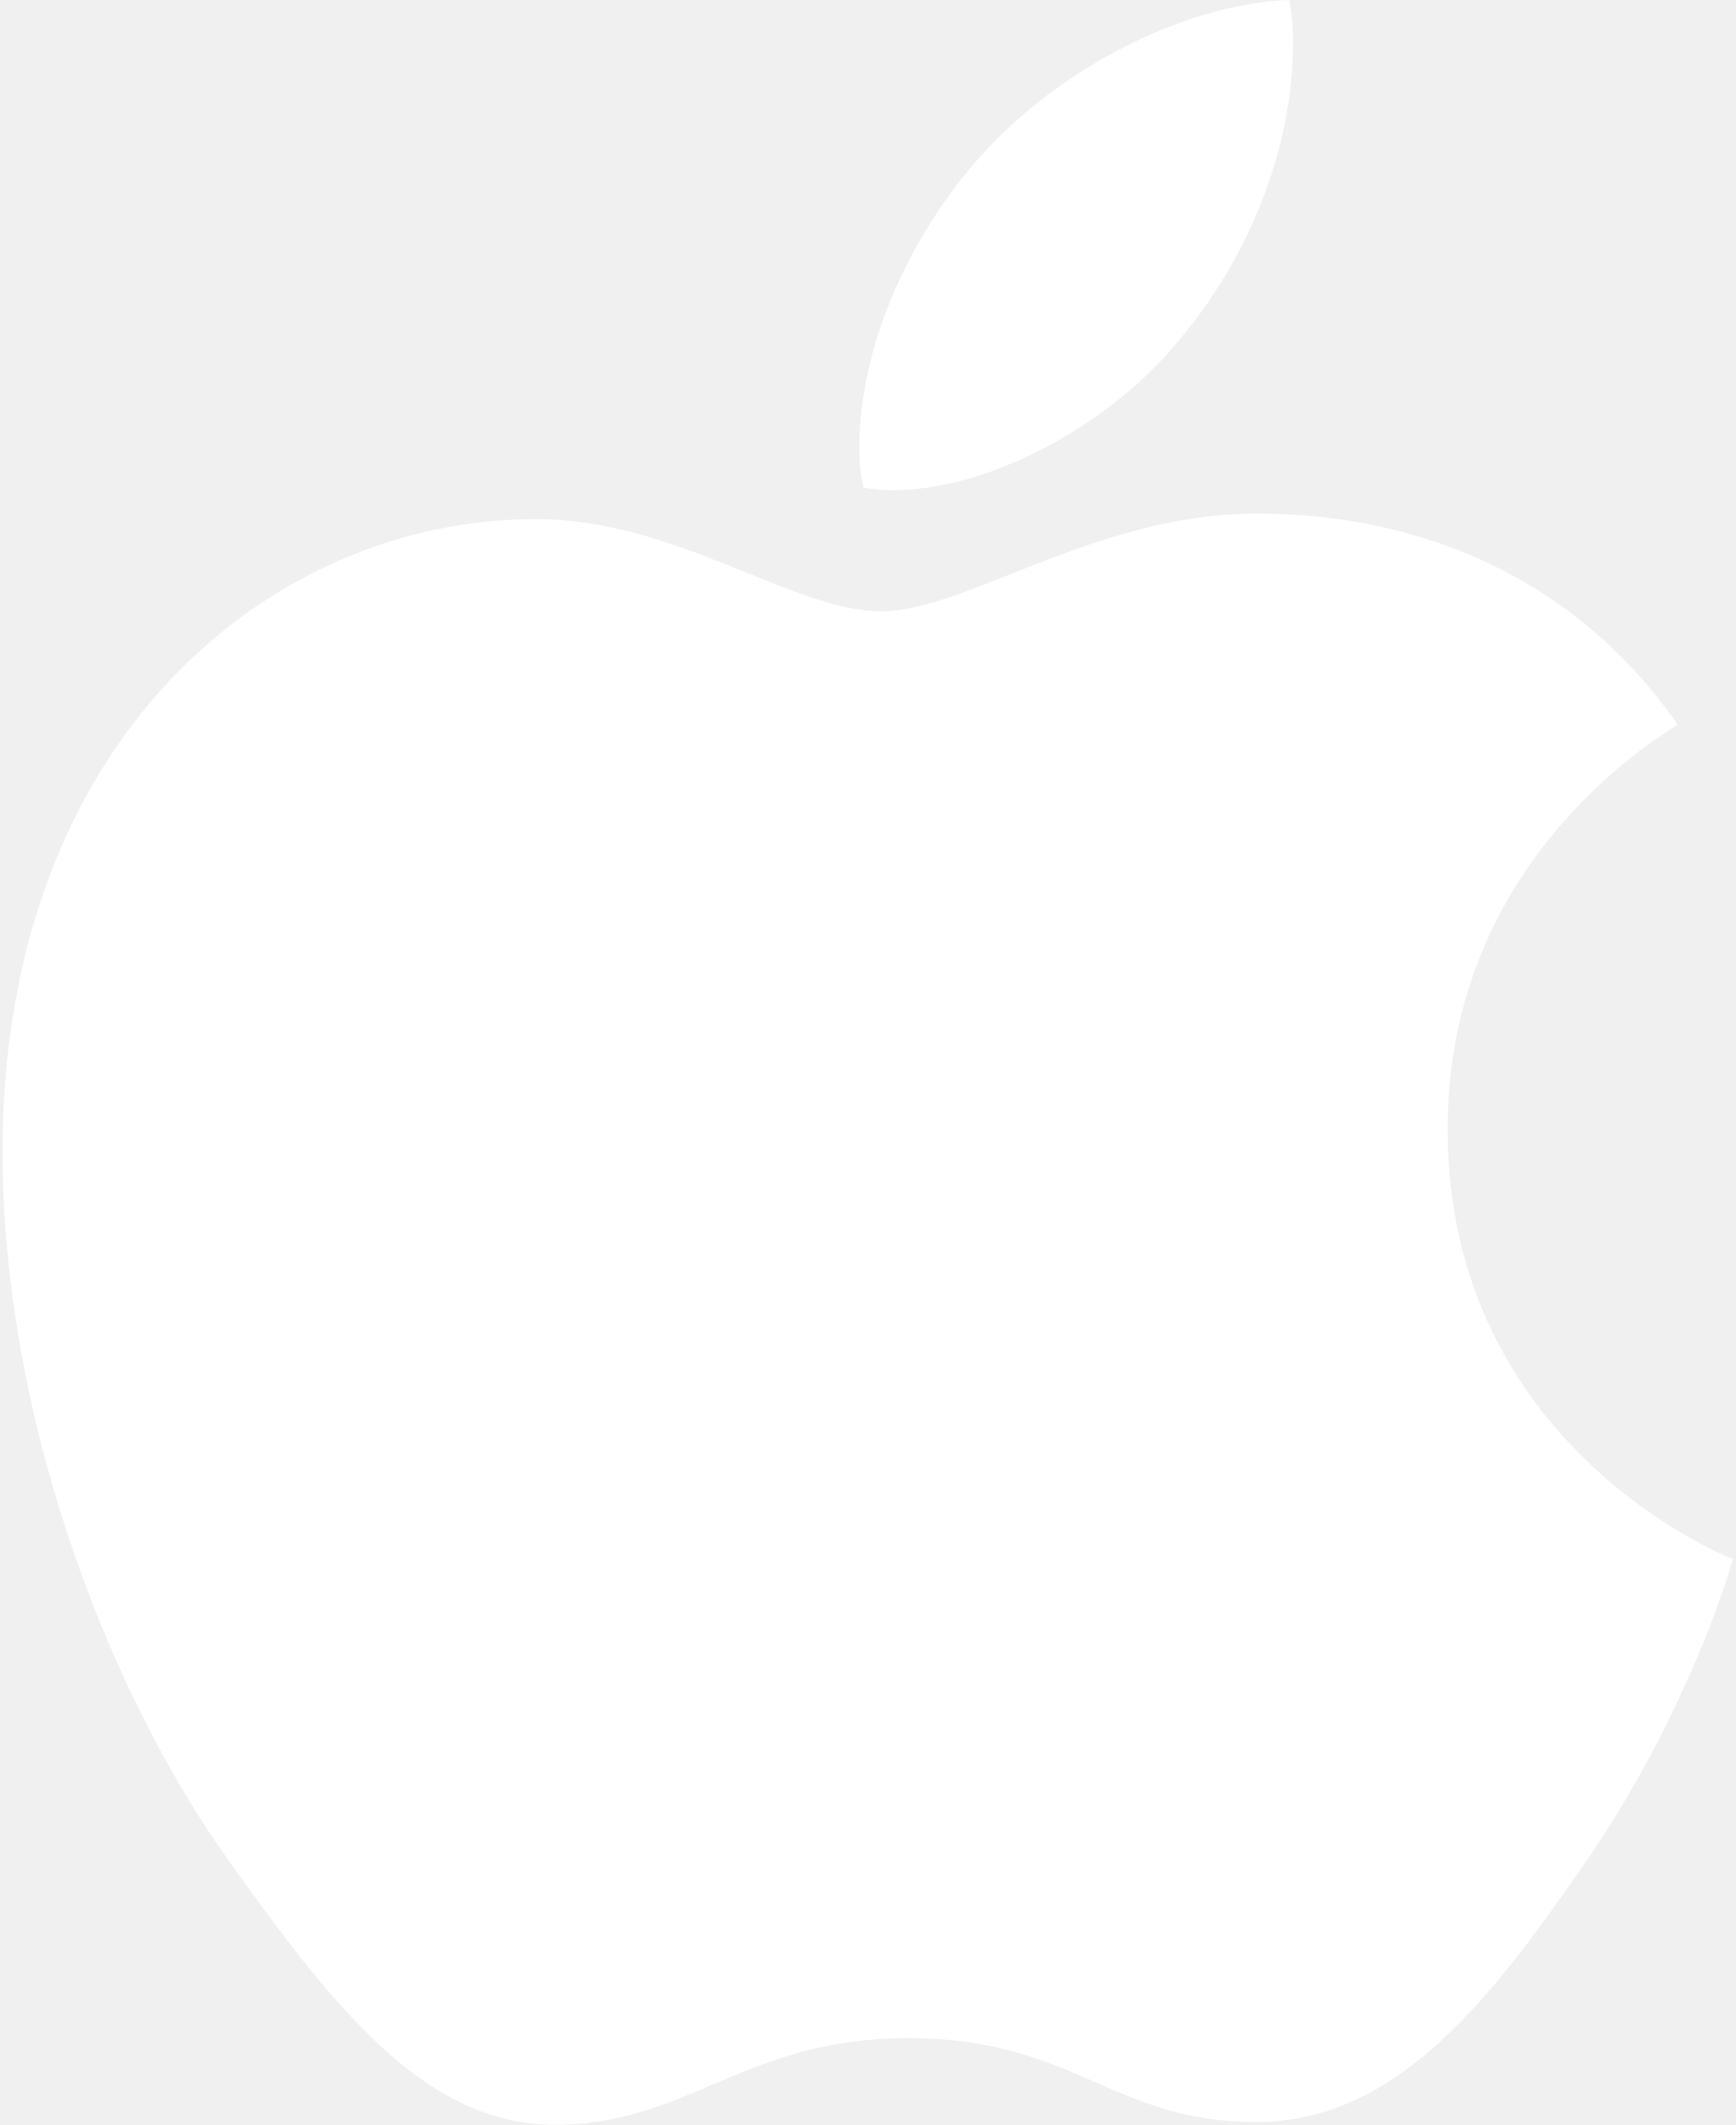
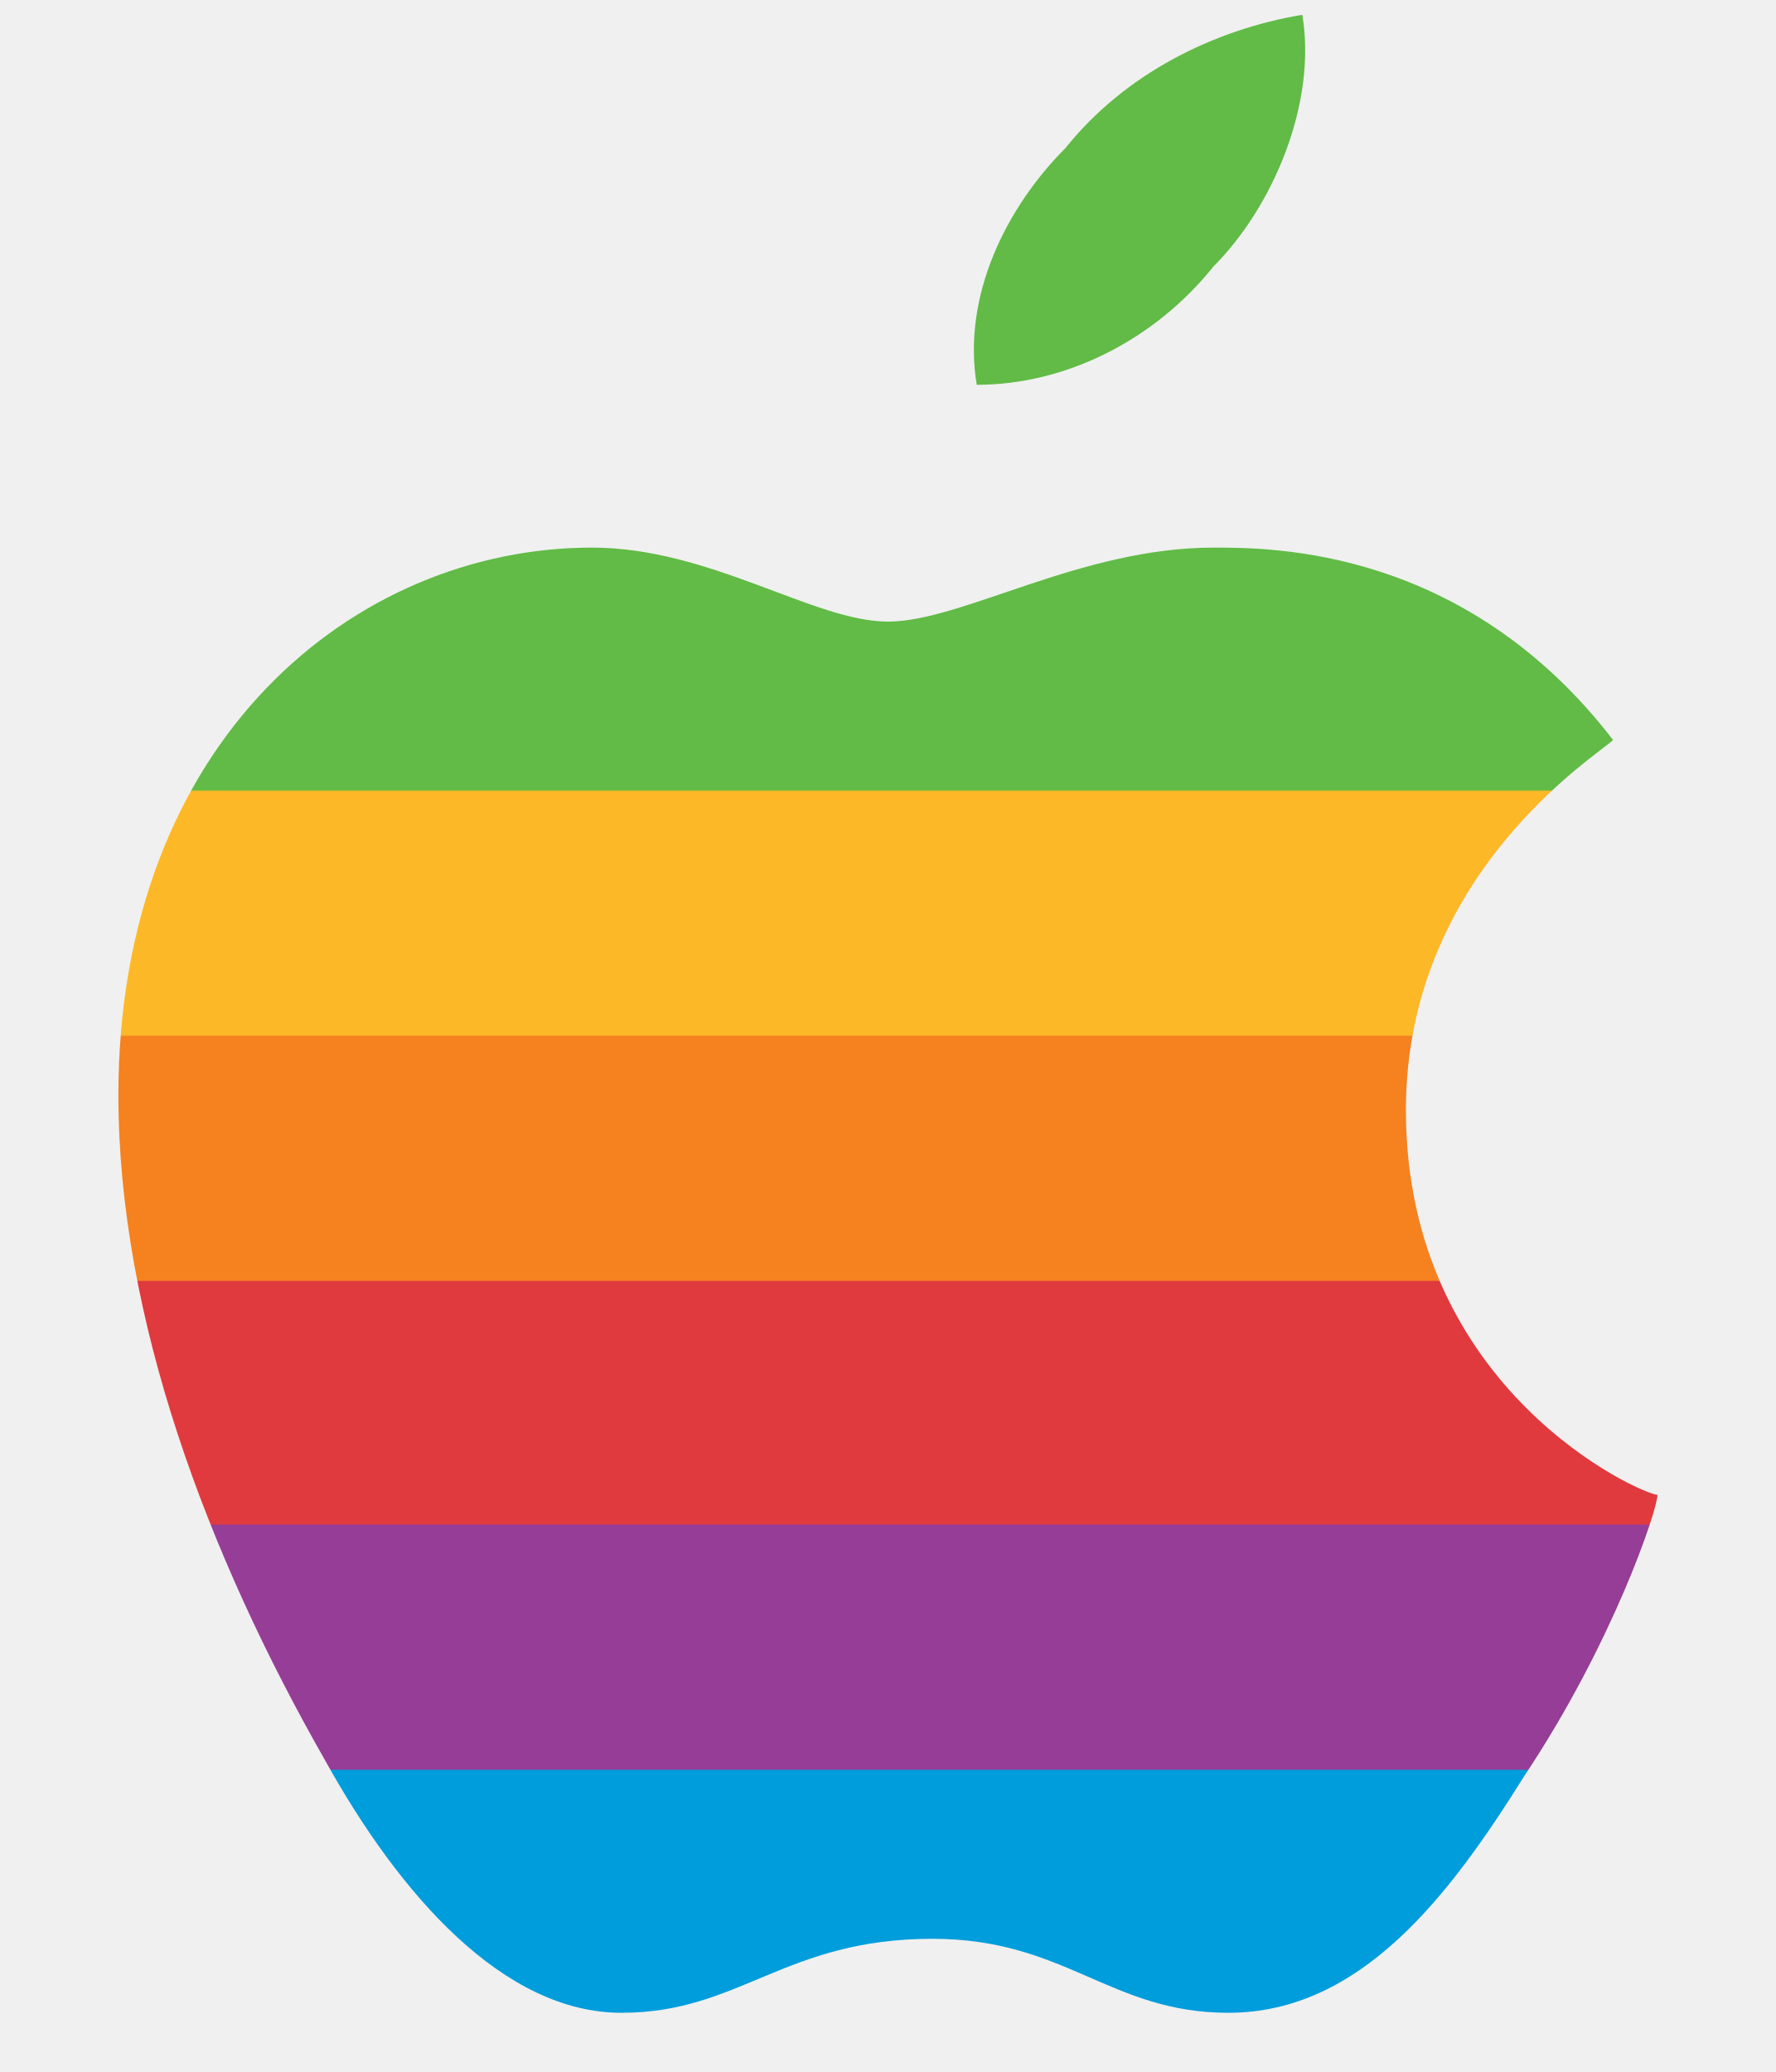
- <svg xmlns="http://www.w3.org/2000/svg" xml:space="preserve" width="209" height="256" viewBox="0 0 814 1000">
-   <path fill="#fff" d="M788.1 340.9c-5.8 4.5-108.2 62.2-108.2 190.5 0 148.4 130.3 200.9 134.2 202.2-.6 3.2-20.7 71.9-68.7 141.9-42.8 61.6-87.5 123.1-155.5 123.1s-85.5-39.5-164-39.5c-76.5 0-103.7 40.8-165.9 40.8s-105.6-57-155.5-127C46.7 790.7 0 663 0 541.8c0-194.4 126.4-297.5 250.8-297.5 66.1 0 121.2 43.4 162.7 43.4 39.5 0 101.1-46 176.3-46 28.5 0 130.9 2.6 198.3 99.2zm-234-181.5c31.1-36.9 53.1-88.1 53.1-139.3 0-7.1-.6-14.3-1.9-20.1-50.6 1.9-110.8 33.7-147.1 75.8-28.5 32.4-55.1 83.6-55.1 135.5 0 7.8 1.3 15.6 1.9 18.1 3.2.6 8.4 1.3 13.6 1.3 45.4 0 102.5-30.4 135.5-71.3z" />
+ <svg xmlns="http://www.w3.org/2000/svg" viewBox="0 0 120 140" width="120" height="140">
+   <defs>
+     <linearGradient id="apple-rainbow" x1="0%" y1="0%" x2="0%" y2="100%">
+       <stop offset="0%" stop-color="#61BB46" />
+       <stop offset="16.6%" stop-color="#61BB46" />
+       <stop offset="16.7%" stop-color="#FDB827" />
+       <stop offset="33.3%" stop-color="#FDB827" />
+       <stop offset="33.4%" stop-color="#F5821F" />
+       <stop offset="50%" stop-color="#F5821F" />
+       <stop offset="50.1%" stop-color="#E03A3E" />
+       <stop offset="66.6%" stop-color="#E03A3E" />
+       <stop offset="66.7%" stop-color="#963D97" />
+       <stop offset="83.3%" stop-color="#963D97" />
+       <stop offset="83.4%" stop-color="#009DDC" />
+       <stop offset="100%" stop-color="#009DDC" />
+     </linearGradient>
+   </defs>
+   <path fill="#61BB46" d="M72 10 C76 5 82 2 88 1 C89 7 86 14 82 18 C78 23 72 26 66 26 C65 20 68 14 72 10 Z" />
+   <path fill="url(#apple-rainbow)" d="M98 48 C97 49 84 57 84 73 C84 92 100 99 101 99 C101 100 98 109 92 118 C87 126 81 134 72 134 C64 134 61 129 52 129 C42 129 39 134 31 134 C23 134 16 126 11 117 C3 103 -3 87 -3 72 C-3 48 13 35 29 35 C37 35 44 40 49 40 C54 40 62 35 71 35 C75 35 88 35 98 48 Z" transform="translate(11, 2)" />
</svg>
